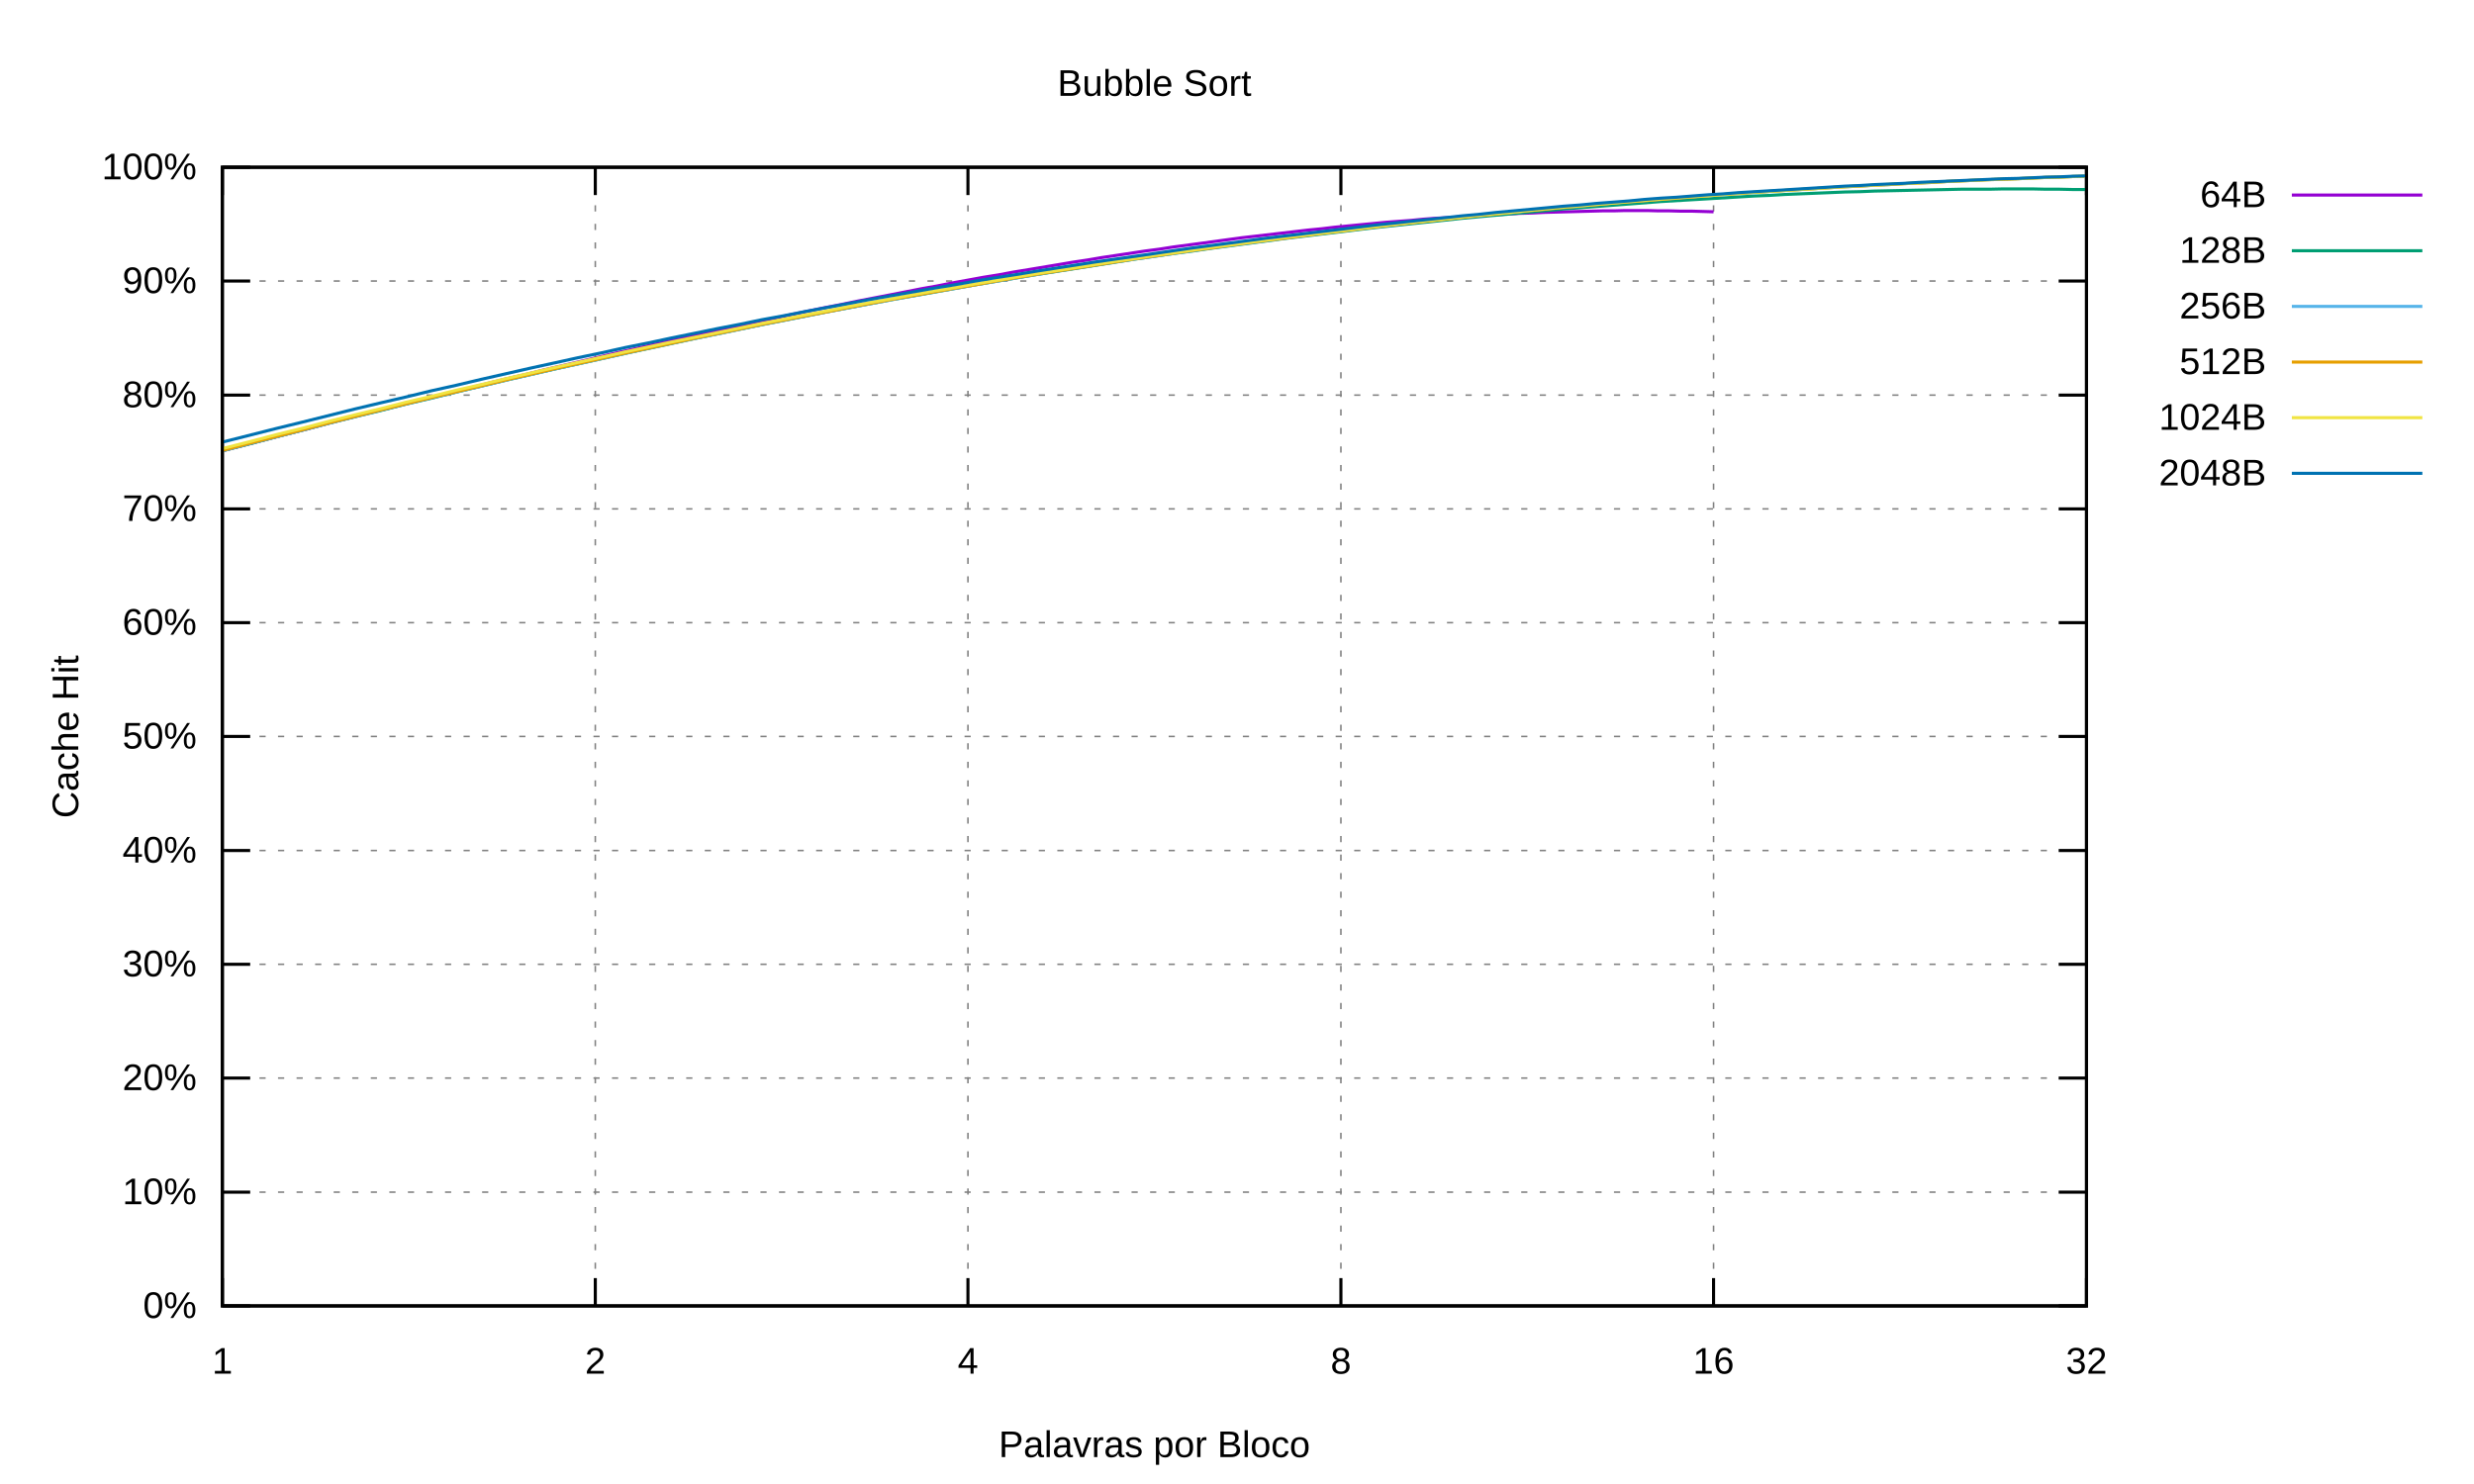
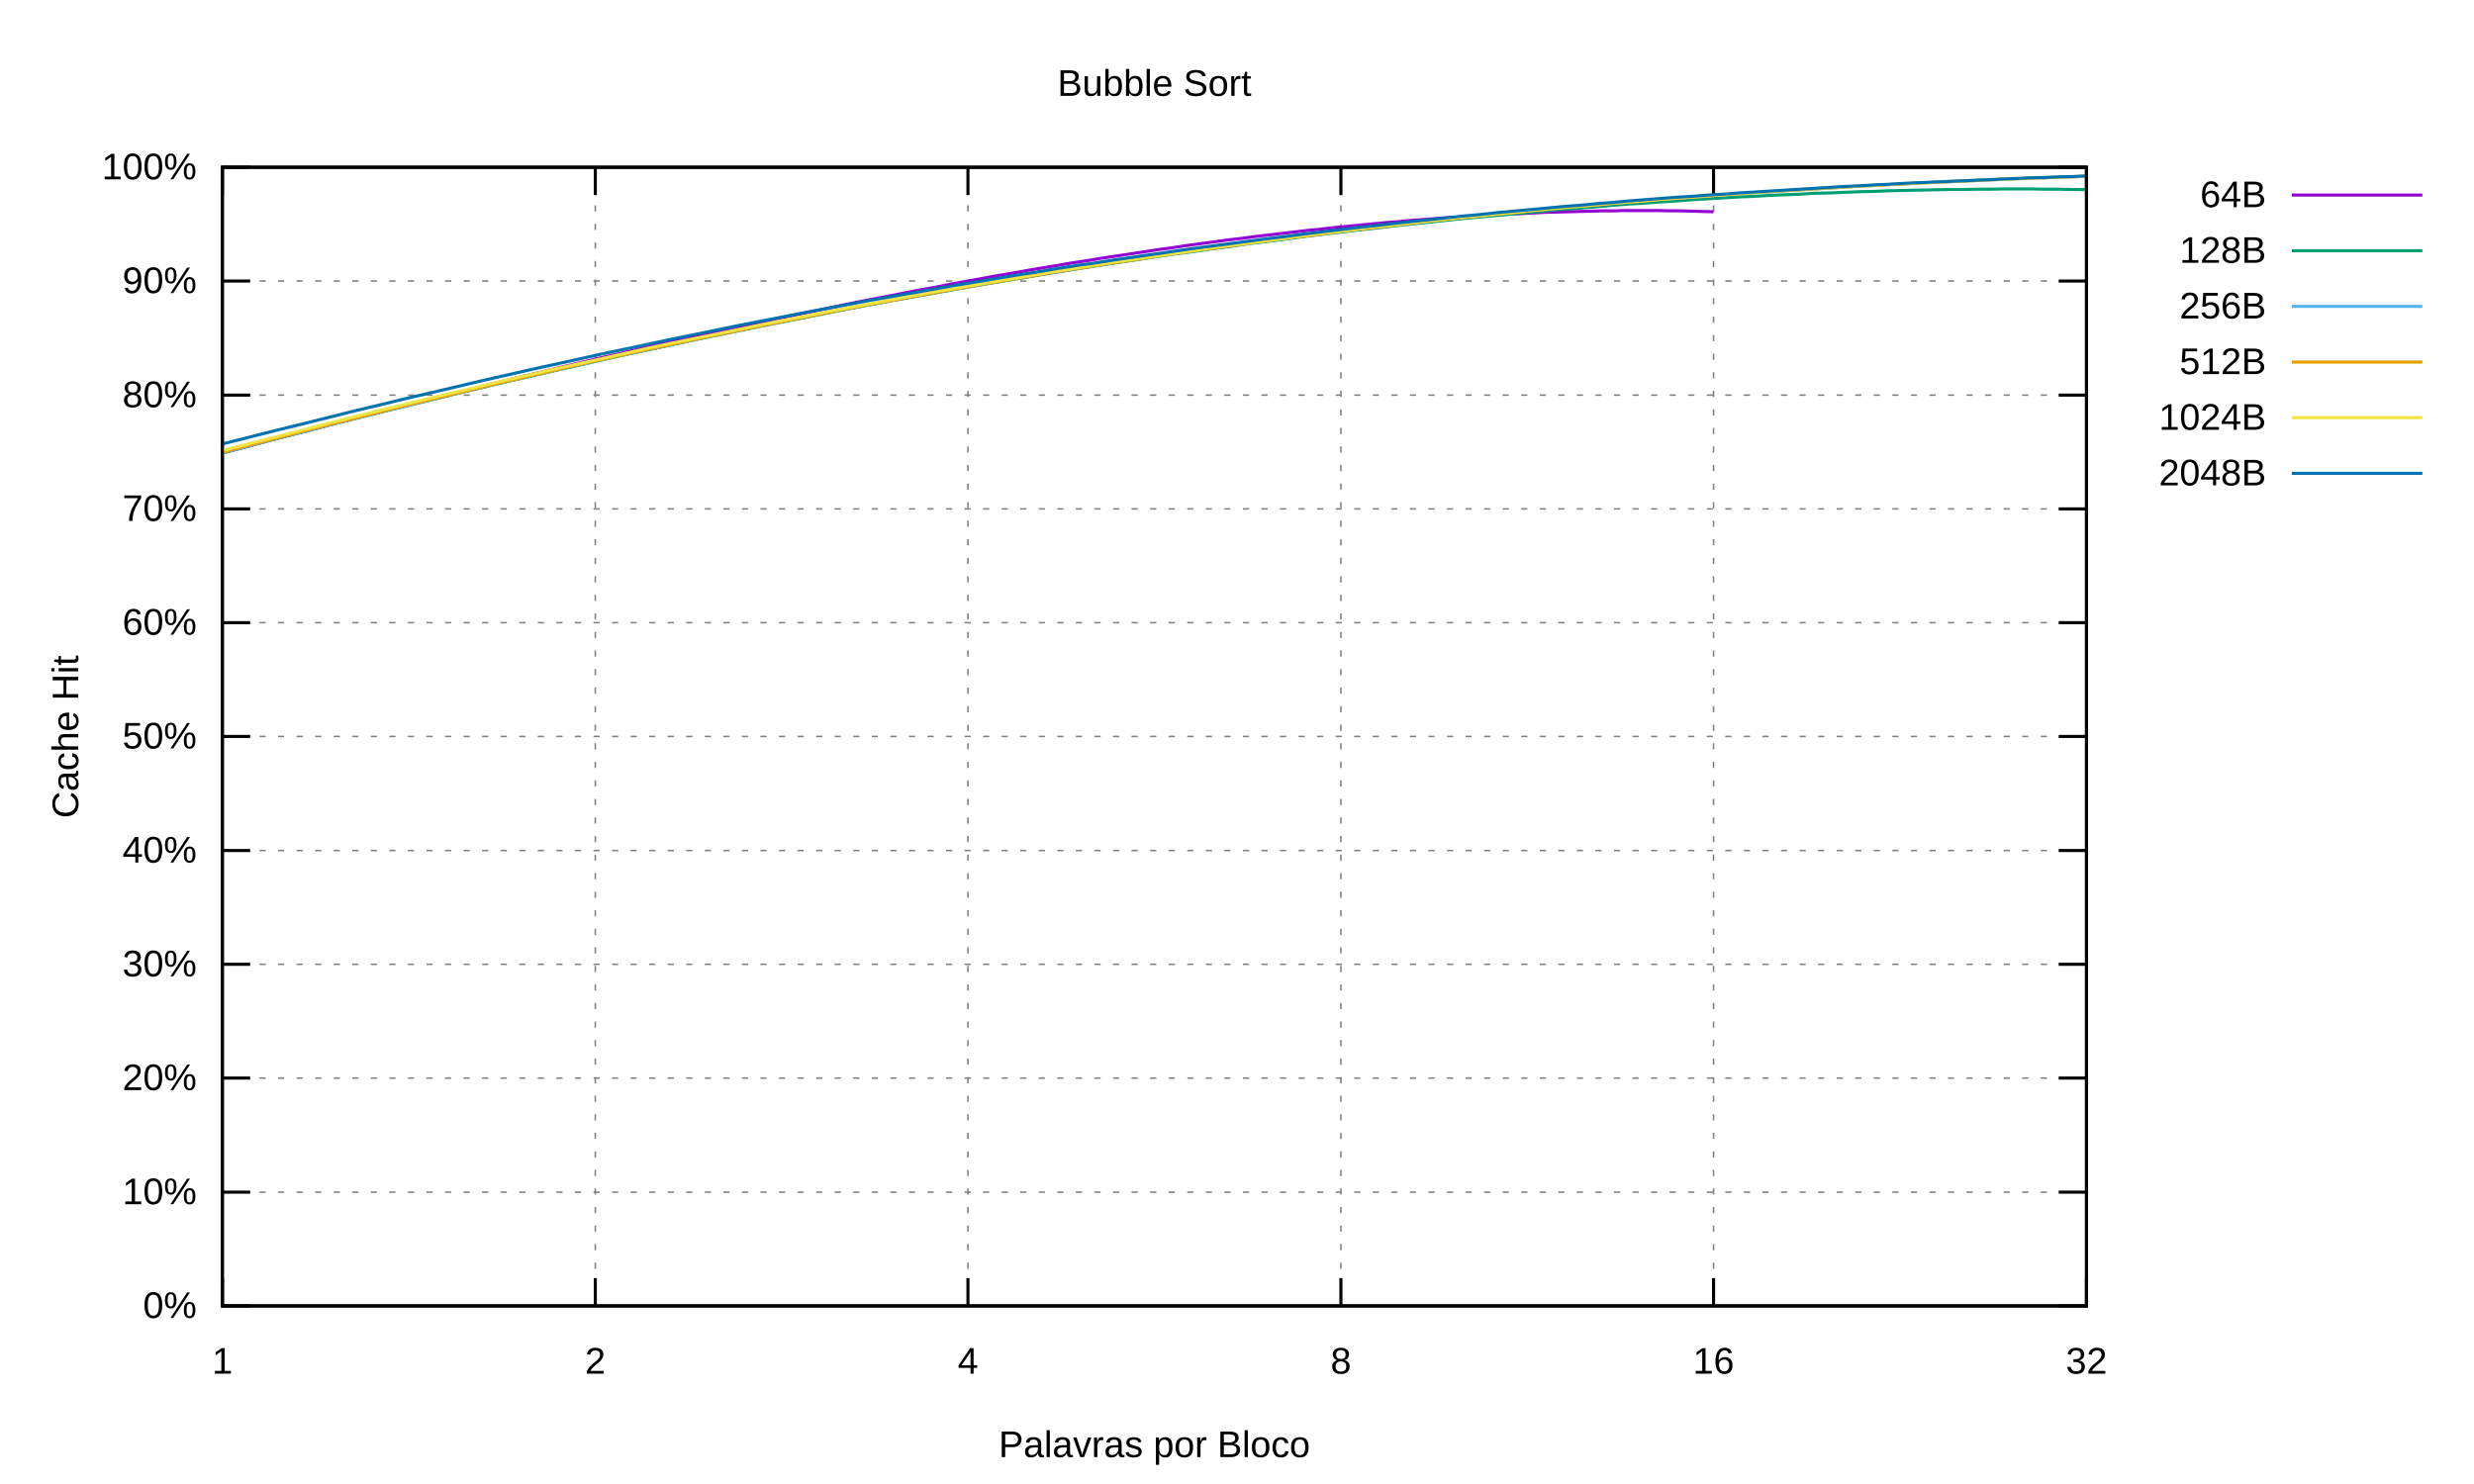
<svg xmlns="http://www.w3.org/2000/svg" xmlns:xlink="http://www.w3.org/1999/xlink" width="800" height="480" viewBox="0 0 800 480">
  <g id="gnuplot_canvas">
    <rect x="0" y="0" width="800" height="480" fill="none" />
    <defs>
      <circle id="gpDot" r="0.5" stroke-width="0.5" stroke="currentColor" />
      <path id="gpPt0" stroke-width="0.222" stroke="currentColor" d="M-1,0 h2 M0,-1 v2" />
      <path id="gpPt1" stroke-width="0.222" stroke="currentColor" d="M-1,-1 L1,1 M1,-1 L-1,1" />
      <path id="gpPt2" stroke-width="0.222" stroke="currentColor" d="M-1,0 L1,0 M0,-1 L0,1 M-1,-1 L1,1 M-1,1 L1,-1" />
      <rect id="gpPt3" stroke-width="0.222" stroke="currentColor" x="-1" y="-1" width="2" height="2" />
      <rect id="gpPt4" stroke-width="0.222" stroke="currentColor" fill="currentColor" x="-1" y="-1" width="2" height="2" />
      <circle id="gpPt5" stroke-width="0.222" stroke="currentColor" cx="0" cy="0" r="1" />
      <use xlink:href="#gpPt5" id="gpPt6" fill="currentColor" stroke="none" />
      <path id="gpPt7" stroke-width="0.222" stroke="currentColor" d="M0,-1.33 L-1.33,0.67 L1.33,0.67 z" />
      <use xlink:href="#gpPt7" id="gpPt8" fill="currentColor" stroke="none" />
      <use xlink:href="#gpPt7" id="gpPt9" stroke="currentColor" transform="rotate(180)" />
      <use xlink:href="#gpPt9" id="gpPt10" fill="currentColor" stroke="none" />
      <use xlink:href="#gpPt3" id="gpPt11" stroke="currentColor" transform="rotate(45)" />
      <use xlink:href="#gpPt11" id="gpPt12" fill="currentColor" stroke="none" />
      <path id="gpPt13" stroke-width="0.222" stroke="currentColor" d="M0,1.330 L1.265,0.411 L0.782,-1.067 L-0.782,-1.076 L-1.265,0.411 z" />
      <use xlink:href="#gpPt13" id="gpPt14" fill="currentColor" stroke="none" />
      <filter id="textbox" filterUnits="objectBoundingBox" x="0" y="0" height="1" width="1">
        <feFlood flood-color="white" flood-opacity="1" result="bgnd" />
        <feComposite in="SourceGraphic" in2="bgnd" operator="atop" />
      </filter>
      <filter id="greybox" filterUnits="objectBoundingBox" x="0" y="0" height="1" width="1">
        <feFlood flood-color="lightgrey" flood-opacity="1" result="grey" />
        <feComposite in="SourceGraphic" in2="grey" operator="atop" />
      </filter>
    </defs>
    <g fill="none" color="white" stroke="black" stroke-width="1.00" stroke-linecap="butt" stroke-linejoin="miter">
</g>
    <g fill="none" color="black" stroke="currentColor" stroke-width="1.00" stroke-linecap="butt" stroke-linejoin="miter">
</g>
    <g fill="none" color="black" stroke="black" stroke-width="0.50" stroke-linecap="butt" stroke-linejoin="miter">
</g>
    <g fill="none" color="gray" stroke="currentColor" stroke-width="0.50" stroke-linecap="butt" stroke-linejoin="miter">
      <path stroke="gray" stroke-dasharray="2,4" class="gridline" d="M71.9,422.4 L674.7,422.4  " />
    </g>
    <g fill="none" color="gray" stroke="gray" stroke-width="1.00" stroke-linecap="butt" stroke-linejoin="miter">
</g>
    <g fill="none" color="black" stroke="currentColor" stroke-width="1.00" stroke-linecap="butt" stroke-linejoin="miter">
      <path stroke="black" d="M71.9,422.4 L80.9,422.4 M674.7,422.4 L665.7,422.4  " />
      <g transform="translate(63.6,426.3)" stroke="none" fill="black" font-family="Arial" font-size="12.00" text-anchor="end">
        <text>
          <tspan font-family="Arial">0%</tspan>
        </text>
      </g>
    </g>
    <g fill="none" color="black" stroke="currentColor" stroke-width="1.00" stroke-linecap="butt" stroke-linejoin="miter">
</g>
    <g fill="none" color="black" stroke="black" stroke-width="0.50" stroke-linecap="butt" stroke-linejoin="miter">
</g>
    <g fill="none" color="gray" stroke="currentColor" stroke-width="0.50" stroke-linecap="butt" stroke-linejoin="miter">
      <path stroke="gray" stroke-dasharray="2,4" class="gridline" d="M71.9,385.6 L674.7,385.6  " />
    </g>
    <g fill="none" color="gray" stroke="gray" stroke-width="1.00" stroke-linecap="butt" stroke-linejoin="miter">
</g>
    <g fill="none" color="black" stroke="currentColor" stroke-width="1.00" stroke-linecap="butt" stroke-linejoin="miter">
      <path stroke="black" d="M71.9,385.6 L80.9,385.6 M674.7,385.6 L665.7,385.6  " />
      <g transform="translate(63.6,389.5)" stroke="none" fill="black" font-family="Arial" font-size="12.00" text-anchor="end">
        <text>
          <tspan font-family="Arial">10%</tspan>
        </text>
      </g>
    </g>
    <g fill="none" color="black" stroke="currentColor" stroke-width="1.00" stroke-linecap="butt" stroke-linejoin="miter">
</g>
    <g fill="none" color="black" stroke="black" stroke-width="0.50" stroke-linecap="butt" stroke-linejoin="miter">
</g>
    <g fill="none" color="gray" stroke="currentColor" stroke-width="0.50" stroke-linecap="butt" stroke-linejoin="miter">
      <path stroke="gray" stroke-dasharray="2,4" class="gridline" d="M71.9,348.7 L674.7,348.7  " />
    </g>
    <g fill="none" color="gray" stroke="gray" stroke-width="1.00" stroke-linecap="butt" stroke-linejoin="miter">
</g>
    <g fill="none" color="black" stroke="currentColor" stroke-width="1.00" stroke-linecap="butt" stroke-linejoin="miter">
      <path stroke="black" d="M71.9,348.7 L80.9,348.7 M674.7,348.7 L665.7,348.7  " />
      <g transform="translate(63.6,352.6)" stroke="none" fill="black" font-family="Arial" font-size="12.00" text-anchor="end">
        <text>
          <tspan font-family="Arial">20%</tspan>
        </text>
      </g>
    </g>
    <g fill="none" color="black" stroke="currentColor" stroke-width="1.00" stroke-linecap="butt" stroke-linejoin="miter">
</g>
    <g fill="none" color="black" stroke="black" stroke-width="0.50" stroke-linecap="butt" stroke-linejoin="miter">
</g>
    <g fill="none" color="gray" stroke="currentColor" stroke-width="0.50" stroke-linecap="butt" stroke-linejoin="miter">
      <path stroke="gray" stroke-dasharray="2,4" class="gridline" d="M71.9,311.9 L674.7,311.9  " />
    </g>
    <g fill="none" color="gray" stroke="gray" stroke-width="1.00" stroke-linecap="butt" stroke-linejoin="miter">
</g>
    <g fill="none" color="black" stroke="currentColor" stroke-width="1.00" stroke-linecap="butt" stroke-linejoin="miter">
      <path stroke="black" d="M71.9,311.9 L80.9,311.9 M674.7,311.9 L665.7,311.9  " />
      <g transform="translate(63.6,315.8)" stroke="none" fill="black" font-family="Arial" font-size="12.00" text-anchor="end">
        <text>
          <tspan font-family="Arial">30%</tspan>
        </text>
      </g>
    </g>
    <g fill="none" color="black" stroke="currentColor" stroke-width="1.00" stroke-linecap="butt" stroke-linejoin="miter">
</g>
    <g fill="none" color="black" stroke="black" stroke-width="0.50" stroke-linecap="butt" stroke-linejoin="miter">
</g>
    <g fill="none" color="gray" stroke="currentColor" stroke-width="0.50" stroke-linecap="butt" stroke-linejoin="miter">
      <path stroke="gray" stroke-dasharray="2,4" class="gridline" d="M71.9,275.1 L674.7,275.1  " />
    </g>
    <g fill="none" color="gray" stroke="gray" stroke-width="1.00" stroke-linecap="butt" stroke-linejoin="miter">
</g>
    <g fill="none" color="black" stroke="currentColor" stroke-width="1.00" stroke-linecap="butt" stroke-linejoin="miter">
      <path stroke="black" d="M71.9,275.1 L80.9,275.1 M674.7,275.1 L665.7,275.1  " />
      <g transform="translate(63.6,279.0)" stroke="none" fill="black" font-family="Arial" font-size="12.00" text-anchor="end">
        <text>
          <tspan font-family="Arial">40%</tspan>
        </text>
      </g>
    </g>
    <g fill="none" color="black" stroke="currentColor" stroke-width="1.00" stroke-linecap="butt" stroke-linejoin="miter">
</g>
    <g fill="none" color="black" stroke="black" stroke-width="0.50" stroke-linecap="butt" stroke-linejoin="miter">
</g>
    <g fill="none" color="gray" stroke="currentColor" stroke-width="0.50" stroke-linecap="butt" stroke-linejoin="miter">
      <path stroke="gray" stroke-dasharray="2,4" class="gridline" d="M71.9,238.2 L674.7,238.2  " />
    </g>
    <g fill="none" color="gray" stroke="gray" stroke-width="1.00" stroke-linecap="butt" stroke-linejoin="miter">
</g>
    <g fill="none" color="black" stroke="currentColor" stroke-width="1.00" stroke-linecap="butt" stroke-linejoin="miter">
      <path stroke="black" d="M71.9,238.2 L80.9,238.2 M674.7,238.2 L665.7,238.2  " />
      <g transform="translate(63.6,242.1)" stroke="none" fill="black" font-family="Arial" font-size="12.00" text-anchor="end">
        <text>
          <tspan font-family="Arial">50%</tspan>
        </text>
      </g>
    </g>
    <g fill="none" color="black" stroke="currentColor" stroke-width="1.00" stroke-linecap="butt" stroke-linejoin="miter">
</g>
    <g fill="none" color="black" stroke="black" stroke-width="0.50" stroke-linecap="butt" stroke-linejoin="miter">
</g>
    <g fill="none" color="gray" stroke="currentColor" stroke-width="0.50" stroke-linecap="butt" stroke-linejoin="miter">
      <path stroke="gray" stroke-dasharray="2,4" class="gridline" d="M71.9,201.4 L674.7,201.4  " />
    </g>
    <g fill="none" color="gray" stroke="gray" stroke-width="1.00" stroke-linecap="butt" stroke-linejoin="miter">
</g>
    <g fill="none" color="black" stroke="currentColor" stroke-width="1.00" stroke-linecap="butt" stroke-linejoin="miter">
      <path stroke="black" d="M71.9,201.4 L80.9,201.4 M674.7,201.4 L665.7,201.4  " />
      <g transform="translate(63.6,205.3)" stroke="none" fill="black" font-family="Arial" font-size="12.00" text-anchor="end">
        <text>
          <tspan font-family="Arial">60%</tspan>
        </text>
      </g>
    </g>
    <g fill="none" color="black" stroke="currentColor" stroke-width="1.00" stroke-linecap="butt" stroke-linejoin="miter">
</g>
    <g fill="none" color="black" stroke="black" stroke-width="0.50" stroke-linecap="butt" stroke-linejoin="miter">
</g>
    <g fill="none" color="gray" stroke="currentColor" stroke-width="0.50" stroke-linecap="butt" stroke-linejoin="miter">
      <path stroke="gray" stroke-dasharray="2,4" class="gridline" d="M71.9,164.6 L674.7,164.6  " />
    </g>
    <g fill="none" color="gray" stroke="gray" stroke-width="1.00" stroke-linecap="butt" stroke-linejoin="miter">
</g>
    <g fill="none" color="black" stroke="currentColor" stroke-width="1.00" stroke-linecap="butt" stroke-linejoin="miter">
      <path stroke="black" d="M71.9,164.6 L80.9,164.6 M674.7,164.6 L665.7,164.6  " />
      <g transform="translate(63.6,168.5)" stroke="none" fill="black" font-family="Arial" font-size="12.00" text-anchor="end">
        <text>
          <tspan font-family="Arial">70%</tspan>
        </text>
      </g>
    </g>
    <g fill="none" color="black" stroke="currentColor" stroke-width="1.00" stroke-linecap="butt" stroke-linejoin="miter">
</g>
    <g fill="none" color="black" stroke="black" stroke-width="0.50" stroke-linecap="butt" stroke-linejoin="miter">
</g>
    <g fill="none" color="gray" stroke="currentColor" stroke-width="0.50" stroke-linecap="butt" stroke-linejoin="miter">
      <path stroke="gray" stroke-dasharray="2,4" class="gridline" d="M71.9,127.8 L674.7,127.8  " />
    </g>
    <g fill="none" color="gray" stroke="gray" stroke-width="1.00" stroke-linecap="butt" stroke-linejoin="miter">
</g>
    <g fill="none" color="black" stroke="currentColor" stroke-width="1.00" stroke-linecap="butt" stroke-linejoin="miter">
      <path stroke="black" d="M71.9,127.8 L80.9,127.8 M674.7,127.8 L665.7,127.8  " />
      <g transform="translate(63.6,131.7)" stroke="none" fill="black" font-family="Arial" font-size="12.00" text-anchor="end">
        <text>
          <tspan font-family="Arial">80%</tspan>
        </text>
      </g>
    </g>
    <g fill="none" color="black" stroke="currentColor" stroke-width="1.00" stroke-linecap="butt" stroke-linejoin="miter">
</g>
    <g fill="none" color="black" stroke="black" stroke-width="0.50" stroke-linecap="butt" stroke-linejoin="miter">
</g>
    <g fill="none" color="gray" stroke="currentColor" stroke-width="0.50" stroke-linecap="butt" stroke-linejoin="miter">
      <path stroke="gray" stroke-dasharray="2,4" class="gridline" d="M71.9,90.9 L674.7,90.9  " />
    </g>
    <g fill="none" color="gray" stroke="gray" stroke-width="1.00" stroke-linecap="butt" stroke-linejoin="miter">
</g>
    <g fill="none" color="black" stroke="currentColor" stroke-width="1.00" stroke-linecap="butt" stroke-linejoin="miter">
      <path stroke="black" d="M71.9,90.9 L80.9,90.9 M674.7,90.9 L665.7,90.9  " />
      <g transform="translate(63.6,94.8)" stroke="none" fill="black" font-family="Arial" font-size="12.00" text-anchor="end">
        <text>
          <tspan font-family="Arial">90%</tspan>
        </text>
      </g>
    </g>
    <g fill="none" color="black" stroke="currentColor" stroke-width="1.00" stroke-linecap="butt" stroke-linejoin="miter">
</g>
    <g fill="none" color="black" stroke="black" stroke-width="0.50" stroke-linecap="butt" stroke-linejoin="miter">
</g>
    <g fill="none" color="gray" stroke="currentColor" stroke-width="0.50" stroke-linecap="butt" stroke-linejoin="miter">
      <path stroke="gray" stroke-dasharray="2,4" class="gridline" d="M71.9,54.1 L674.7,54.1  " />
    </g>
    <g fill="none" color="gray" stroke="gray" stroke-width="1.00" stroke-linecap="butt" stroke-linejoin="miter">
</g>
    <g fill="none" color="black" stroke="currentColor" stroke-width="1.00" stroke-linecap="butt" stroke-linejoin="miter">
      <path stroke="black" d="M71.9,54.1 L80.9,54.1 M674.7,54.1 L665.7,54.1  " />
      <g transform="translate(63.6,58.0)" stroke="none" fill="black" font-family="Arial" font-size="12.00" text-anchor="end">
        <text>
          <tspan font-family="Arial">100%</tspan>
        </text>
      </g>
    </g>
    <g fill="none" color="black" stroke="currentColor" stroke-width="1.00" stroke-linecap="butt" stroke-linejoin="miter">
</g>
    <g fill="none" color="black" stroke="black" stroke-width="0.50" stroke-linecap="butt" stroke-linejoin="miter">
</g>
    <g fill="none" color="gray" stroke="currentColor" stroke-width="0.50" stroke-linecap="butt" stroke-linejoin="miter">
      <path stroke="gray" stroke-dasharray="2,4" class="gridline" d="M71.9,422.4 L71.9,54.1  " />
    </g>
    <g fill="none" color="gray" stroke="gray" stroke-width="1.00" stroke-linecap="butt" stroke-linejoin="miter">
</g>
    <g fill="none" color="black" stroke="currentColor" stroke-width="1.00" stroke-linecap="butt" stroke-linejoin="miter">
      <path stroke="black" d="M71.9,422.4 L71.9,413.4 M71.9,54.1 L71.9,63.1  " />
      <g transform="translate(71.9,444.3)" stroke="none" fill="black" font-family="Arial" font-size="12.00" text-anchor="middle">
        <text>
          <tspan font-family="Arial"> 1</tspan>
        </text>
      </g>
    </g>
    <g fill="none" color="black" stroke="currentColor" stroke-width="1.00" stroke-linecap="butt" stroke-linejoin="miter">
</g>
    <g fill="none" color="black" stroke="black" stroke-width="0.50" stroke-linecap="butt" stroke-linejoin="miter">
</g>
    <g fill="none" color="gray" stroke="currentColor" stroke-width="0.50" stroke-linecap="butt" stroke-linejoin="miter">
      <path stroke="gray" stroke-dasharray="2,4" class="gridline" d="M192.5,422.4 L192.5,54.1  " />
    </g>
    <g fill="none" color="gray" stroke="gray" stroke-width="1.00" stroke-linecap="butt" stroke-linejoin="miter">
</g>
    <g fill="none" color="black" stroke="currentColor" stroke-width="1.00" stroke-linecap="butt" stroke-linejoin="miter">
      <path stroke="black" d="M192.5,422.4 L192.5,413.4 M192.5,54.1 L192.5,63.1  " />
      <g transform="translate(192.5,444.3)" stroke="none" fill="black" font-family="Arial" font-size="12.00" text-anchor="middle">
        <text>
          <tspan font-family="Arial"> 2</tspan>
        </text>
      </g>
    </g>
    <g fill="none" color="black" stroke="currentColor" stroke-width="1.00" stroke-linecap="butt" stroke-linejoin="miter">
</g>
    <g fill="none" color="black" stroke="black" stroke-width="0.50" stroke-linecap="butt" stroke-linejoin="miter">
</g>
    <g fill="none" color="gray" stroke="currentColor" stroke-width="0.50" stroke-linecap="butt" stroke-linejoin="miter">
      <path stroke="gray" stroke-dasharray="2,4" class="gridline" d="M313.0,422.4 L313.0,54.1  " />
    </g>
    <g fill="none" color="gray" stroke="gray" stroke-width="1.00" stroke-linecap="butt" stroke-linejoin="miter">
</g>
    <g fill="none" color="black" stroke="currentColor" stroke-width="1.00" stroke-linecap="butt" stroke-linejoin="miter">
      <path stroke="black" d="M313.0,422.4 L313.0,413.4 M313.0,54.1 L313.0,63.1  " />
      <g transform="translate(313.0,444.3)" stroke="none" fill="black" font-family="Arial" font-size="12.00" text-anchor="middle">
        <text>
          <tspan font-family="Arial"> 4</tspan>
        </text>
      </g>
    </g>
    <g fill="none" color="black" stroke="currentColor" stroke-width="1.00" stroke-linecap="butt" stroke-linejoin="miter">
</g>
    <g fill="none" color="black" stroke="black" stroke-width="0.50" stroke-linecap="butt" stroke-linejoin="miter">
</g>
    <g fill="none" color="gray" stroke="currentColor" stroke-width="0.50" stroke-linecap="butt" stroke-linejoin="miter">
      <path stroke="gray" stroke-dasharray="2,4" class="gridline" d="M433.6,422.4 L433.6,54.1  " />
    </g>
    <g fill="none" color="gray" stroke="gray" stroke-width="1.00" stroke-linecap="butt" stroke-linejoin="miter">
</g>
    <g fill="none" color="black" stroke="currentColor" stroke-width="1.00" stroke-linecap="butt" stroke-linejoin="miter">
      <path stroke="black" d="M433.6,422.4 L433.6,413.4 M433.6,54.1 L433.6,63.1  " />
      <g transform="translate(433.6,444.3)" stroke="none" fill="black" font-family="Arial" font-size="12.00" text-anchor="middle">
        <text>
          <tspan font-family="Arial"> 8</tspan>
        </text>
      </g>
    </g>
    <g fill="none" color="black" stroke="currentColor" stroke-width="1.00" stroke-linecap="butt" stroke-linejoin="miter">
</g>
    <g fill="none" color="black" stroke="black" stroke-width="0.50" stroke-linecap="butt" stroke-linejoin="miter">
</g>
    <g fill="none" color="gray" stroke="currentColor" stroke-width="0.50" stroke-linecap="butt" stroke-linejoin="miter">
      <path stroke="gray" stroke-dasharray="2,4" class="gridline" d="M554.1,422.4 L554.1,54.1  " />
    </g>
    <g fill="none" color="gray" stroke="gray" stroke-width="1.00" stroke-linecap="butt" stroke-linejoin="miter">
</g>
    <g fill="none" color="black" stroke="currentColor" stroke-width="1.00" stroke-linecap="butt" stroke-linejoin="miter">
      <path stroke="black" d="M554.1,422.4 L554.1,413.4 M554.1,54.1 L554.1,63.1  " />
      <g transform="translate(554.1,444.3)" stroke="none" fill="black" font-family="Arial" font-size="12.00" text-anchor="middle">
        <text>
          <tspan font-family="Arial"> 16</tspan>
        </text>
      </g>
    </g>
    <g fill="none" color="black" stroke="currentColor" stroke-width="1.00" stroke-linecap="butt" stroke-linejoin="miter">
</g>
    <g fill="none" color="black" stroke="black" stroke-width="0.50" stroke-linecap="butt" stroke-linejoin="miter">
</g>
    <g fill="none" color="gray" stroke="currentColor" stroke-width="0.50" stroke-linecap="butt" stroke-linejoin="miter">
      <path stroke="gray" stroke-dasharray="2,4" class="gridline" d="M674.7,422.4 L674.7,54.1  " />
    </g>
    <g fill="none" color="gray" stroke="gray" stroke-width="1.00" stroke-linecap="butt" stroke-linejoin="miter">
</g>
    <g fill="none" color="black" stroke="currentColor" stroke-width="1.00" stroke-linecap="butt" stroke-linejoin="miter">
      <path stroke="black" d="M674.7,422.4 L674.7,413.4 M674.7,54.1 L674.7,63.1  " />
      <g transform="translate(674.7,444.3)" stroke="none" fill="black" font-family="Arial" font-size="12.00" text-anchor="middle">
        <text>
          <tspan font-family="Arial"> 32</tspan>
        </text>
      </g>
    </g>
    <g fill="none" color="black" stroke="currentColor" stroke-width="1.00" stroke-linecap="butt" stroke-linejoin="miter">
</g>
    <g fill="none" color="black" stroke="currentColor" stroke-width="1.00" stroke-linecap="butt" stroke-linejoin="miter">
      <path stroke="black" d="M71.9,54.1 L71.9,422.4 L674.7,422.4 L674.7,54.1 L71.9,54.1 Z  " />
    </g>
    <g fill="none" color="black" stroke="currentColor" stroke-width="1.00" stroke-linecap="butt" stroke-linejoin="miter">
      <g transform="translate(25.3,238.3) rotate(270)" stroke="none" fill="black" font-family="Arial" font-size="12.00" text-anchor="middle">
        <text>
          <tspan font-family="Arial">Cache Hit</tspan>
        </text>
      </g>
    </g>
    <g fill="none" color="black" stroke="currentColor" stroke-width="1.00" stroke-linecap="butt" stroke-linejoin="miter">
      <g transform="translate(373.3,471.3)" stroke="none" fill="black" font-family="Arial" font-size="12.00" text-anchor="middle">
        <text>
          <tspan font-family="Arial">Palavras por Bloco</tspan>
        </text>
      </g>
    </g>
    <g fill="none" color="black" stroke="currentColor" stroke-width="1.00" stroke-linecap="butt" stroke-linejoin="miter">
      <g transform="translate(373.3,31.0)" stroke="none" fill="black" font-family="Arial" font-size="12.00" text-anchor="middle">
        <text>
          <tspan font-family="Arial">Bubble Sort</tspan>
        </text>
      </g>
    </g>
    <g fill="none" color="black" stroke="currentColor" stroke-width="1.00" stroke-linecap="butt" stroke-linejoin="miter">
</g>
    <g id="gnuplot_plot_1">
      <g fill="none" color="black" stroke="currentColor" stroke-width="1.00" stroke-linecap="butt" stroke-linejoin="miter">
        <g transform="translate(732.8,67.0)" stroke="none" fill="black" font-family="Arial" font-size="12.00" text-anchor="end">
          <text>
            <tspan font-family="Arial">64B</tspan>
          </text>
        </g>
      </g>
      <g fill="none" color="black" stroke="currentColor" stroke-width="1.00" stroke-linecap="butt" stroke-linejoin="miter">
-         <path stroke="rgb(148,   0, 211)" d="M741.1,63.1 L783.3,63.1 M71.9,145.8 L78.9,144.0 L85.8,142.2 L92.7,140.4 L99.5,138.7 L106.2,136.9   L112.8,135.2 L119.4,133.5 L126.0,131.9 L132.4,130.3 L138.8,128.7 L145.2,127.1 L151.5,125.6 L157.7,124.0   L163.9,122.5 L170.1,121.1 L176.1,119.6 L182.2,118.2 L188.1,116.8 L194.0,115.4 L199.9,114.0 L205.7,112.7   L211.5,111.4 L217.2,110.1 L222.9,108.9 L228.6,107.6 L234.1,106.4 L239.7,105.2 L245.2,104.0 L250.6,102.9   L256.1,101.7 L261.4,100.6 L266.8,99.5 L272.0,98.5 L277.3,97.4 L282.5,96.4 L287.7,95.4 L292.8,94.4   L297.9,93.4 L303.0,92.5 L308.0,91.5 L313.0,90.6 L317.9,89.7 L322.9,88.9 L327.7,88.0 L332.6,87.2   L337.4,86.4 L342.2,85.6 L346.9,84.8 L351.6,84.1 L356.3,83.3 L361.0,82.6 L365.6,81.9 L370.2,81.2   L374.8,80.6 L379.3,79.9 L383.8,79.3 L388.3,78.7 L392.7,78.1 L397.1,77.5 L401.5,76.9 L405.9,76.4   L410.2,75.9 L414.5,75.4 L418.8,74.9 L423.1,74.4 L427.3,74.0 L431.5,73.5 L435.7,73.1 L439.8,72.7   L444.0,72.3 L448.1,71.9 L452.1,71.6 L456.2,71.3 L460.2,70.9 L464.2,70.6 L468.2,70.4 L472.2,70.1   L476.1,69.8 L480.1,69.6 L484.0,69.4 L487.8,69.2 L491.7,69.0 L495.5,68.9 L499.3,68.7 L503.1,68.6   L506.9,68.5 L510.6,68.4 L514.4,68.3 L518.1,68.2 L521.8,68.2 L525.4,68.1 L529.1,68.1 L532.7,68.1   L536.3,68.2 L539.9,68.2 L543.5,68.3 L547.1,68.3 L550.6,68.4 L554.1,68.5  " />
+         <path stroke="rgb(148,   0, 211)" d="M741.1,63.1 L783.3,63.1 M71.9,146.5 L78.9,144.7 L85.8,142.8 L92.7,141.0 L99.5,139.3 L106.2,137.5   L112.8,135.8 L119.4,134.1 L126.0,132.5 L132.4,130.8 L138.8,129.2 L145.2,127.6 L151.5,126.1 L157.7,124.5   L163.9,123.0 L170.1,121.5 L176.1,120.1 L182.2,118.6 L188.1,117.2 L194.0,115.8 L199.9,114.5 L205.7,113.1   L211.5,111.8 L217.2,110.5 L222.9,109.3 L228.6,108.0 L234.1,106.8 L239.7,105.6 L245.2,104.4 L250.6,103.2   L256.1,102.1 L261.4,101.0 L266.8,99.9 L272.0,98.8 L277.3,97.7 L282.5,96.7 L287.7,95.7 L292.8,94.7   L297.9,93.7 L303.0,92.8 L308.0,91.8 L313.0,90.9 L317.9,90.0 L322.9,89.1 L327.7,88.3 L332.6,87.4   L337.4,86.6 L342.2,85.8 L346.9,85.0 L351.6,84.3 L356.3,83.5 L361.0,82.8 L365.6,82.1 L370.2,81.4   L374.8,80.7 L379.3,80.1 L383.8,79.4 L388.3,78.8 L392.7,78.2 L397.1,77.6 L401.5,77.1 L405.9,76.5   L410.2,76.0 L414.5,75.5 L418.8,75.0 L423.1,74.5 L427.3,74.1 L431.5,73.6 L435.7,73.2 L439.8,72.8   L444.0,72.4 L448.1,72.0 L452.1,71.7 L456.2,71.3 L460.2,71.0 L464.2,70.7 L468.2,70.4 L472.2,70.2   L476.1,69.9 L480.1,69.7 L484.0,69.4 L487.8,69.2 L491.7,69.1 L495.5,68.9 L499.3,68.7 L503.1,68.6   L506.9,68.5 L510.6,68.4 L514.4,68.3 L518.1,68.2 L521.8,68.2 L525.4,68.1 L529.1,68.1 L532.7,68.1   L536.3,68.1 L539.9,68.2 L543.5,68.2 L547.1,68.3 L550.6,68.4 L554.1,68.5  " />
      </g>
    </g>
    <g id="gnuplot_plot_2">
      <g fill="none" color="black" stroke="currentColor" stroke-width="1.00" stroke-linecap="butt" stroke-linejoin="miter">
        <g transform="translate(732.8,85.0)" stroke="none" fill="black" font-family="Arial" font-size="12.00" text-anchor="end">
          <text>
            <tspan font-family="Arial">128B</tspan>
          </text>
        </g>
      </g>
      <g fill="none" color="black" stroke="currentColor" stroke-width="1.00" stroke-linecap="butt" stroke-linejoin="miter">
-         <path stroke="rgb(  0, 158, 115)" d="M741.1,81.1 L783.3,81.1 M71.9,145.8 L80.6,143.6 L89.3,141.3 L97.9,139.1 L106.3,136.9 L114.7,134.8   L123.1,132.8 L131.3,130.7 L139.5,128.8 L147.6,126.8 L155.6,124.9 L163.5,123.0 L171.4,121.2 L179.2,119.4   L186.9,117.7 L194.6,116.0 L202.2,114.3 L209.7,112.7 L217.2,111.1 L224.6,109.5 L231.9,108.0 L239.2,106.5   L246.4,105.0 L253.6,103.6 L260.7,102.2 L267.7,100.8 L274.7,99.5 L281.6,98.2 L288.5,96.9 L295.3,95.7   L302.1,94.5 L308.8,93.3 L315.5,92.1 L322.1,91.0 L328.6,89.9 L335.2,88.8 L341.6,87.8 L348.0,86.8   L354.4,85.8 L360.7,84.8 L367.0,83.8 L373.3,82.9 L379.4,82.0 L385.6,81.2 L391.7,80.3 L397.8,79.5   L403.8,78.7 L409.8,77.9 L415.7,77.1 L421.6,76.4 L427.4,75.7 L433.3,75.0 L439.0,74.3 L444.8,73.6   L450.5,73.0 L456.1,72.4 L461.8,71.8 L467.4,71.2 L472.9,70.6 L478.4,70.1 L483.9,69.6 L489.4,69.1   L494.8,68.6 L500.2,68.1 L505.5,67.6 L510.9,67.2 L516.1,66.8 L521.4,66.4 L526.6,66.0 L531.8,65.6   L537.0,65.2 L542.1,64.9 L547.2,64.6 L552.3,64.3 L557.3,64.0 L562.3,63.7 L567.3,63.4 L572.3,63.2   L577.2,62.9 L582.1,62.7 L587.0,62.5 L591.8,62.3 L596.6,62.1 L601.4,62.0 L606.2,61.8 L610.9,61.7   L615.6,61.6 L620.3,61.5 L625.0,61.4 L629.6,61.3 L634.2,61.2 L638.8,61.2 L643.4,61.2 L647.9,61.1   L652.5,61.1 L657.0,61.1 L661.4,61.2 L665.9,61.2 L670.3,61.3 L674.7,61.3  " />
+         <path stroke="rgb(  0, 158, 115)" d="M741.1,81.1 L783.3,81.1 M71.9,146.5 L80.6,144.2 L89.3,141.9 L97.9,139.7 L106.3,137.5 L114.7,135.4   L123.1,133.3 L131.3,131.3 L139.5,129.3 L147.6,127.3 L155.6,125.4 L163.5,123.5 L171.4,121.7 L179.2,119.9   L186.9,118.2 L194.6,116.4 L202.2,114.7 L209.7,113.1 L217.2,111.5 L224.6,109.9 L231.9,108.4 L239.2,106.9   L246.4,105.4 L253.6,104.0 L260.7,102.6 L267.7,101.2 L274.7,99.8 L281.6,98.5 L288.5,97.2 L295.3,96.0   L302.1,94.8 L308.8,93.6 L315.5,92.4 L322.1,91.3 L328.6,90.2 L335.2,89.1 L341.6,88.0 L348.0,87.0   L354.4,86.0 L360.7,85.0 L367.0,84.1 L373.3,83.1 L379.4,82.2 L385.6,81.4 L391.7,80.5 L397.8,79.7   L403.8,78.8 L409.8,78.1 L415.7,77.3 L421.6,76.5 L427.4,75.8 L433.3,75.1 L439.0,74.4 L444.8,73.8   L450.5,73.1 L456.1,72.5 L461.8,71.9 L467.4,71.3 L472.9,70.7 L478.4,70.2 L483.9,69.7 L489.4,69.2   L494.8,68.7 L500.2,68.2 L505.5,67.7 L510.9,67.3 L516.1,66.9 L521.4,66.4 L526.6,66.0 L531.8,65.7   L537.0,65.3 L542.1,65.0 L547.2,64.6 L552.3,64.3 L557.3,64.0 L562.3,63.7 L567.3,63.5 L572.3,63.2   L577.2,63.0 L582.1,62.8 L587.0,62.5 L591.8,62.4 L596.6,62.2 L601.4,62.0 L606.2,61.9 L610.9,61.7   L615.6,61.6 L620.3,61.5 L625.0,61.4 L629.6,61.3 L634.2,61.3 L638.8,61.2 L643.4,61.2 L647.9,61.1   L652.5,61.1 L657.0,61.1 L661.4,61.2 L665.9,61.2 L670.3,61.3 L674.7,61.3  " />
      </g>
    </g>
    <g id="gnuplot_plot_3">
      <g fill="none" color="black" stroke="currentColor" stroke-width="1.00" stroke-linecap="butt" stroke-linejoin="miter">
        <g transform="translate(732.8,103.0)" stroke="none" fill="black" font-family="Arial" font-size="12.00" text-anchor="end">
          <text>
            <tspan font-family="Arial">256B</tspan>
          </text>
        </g>
      </g>
      <g fill="none" color="black" stroke="currentColor" stroke-width="1.00" stroke-linecap="butt" stroke-linejoin="miter">
-         <path stroke="rgb( 86, 180, 233)" d="M741.1,99.1 L783.3,99.1 M71.9,145.8 L80.6,143.5 L89.3,141.3 L97.9,139.1 L106.3,136.9 L114.7,134.8   L123.1,132.7 L131.3,130.7 L139.5,128.7 L147.6,126.8 L155.6,124.9 L163.5,123.0 L171.4,121.2 L179.2,119.4   L186.9,117.7 L194.6,116.0 L202.2,114.3 L209.7,112.6 L217.2,111.0 L224.6,109.5 L231.9,108.0 L239.2,106.5   L246.4,105.0 L253.6,103.6 L260.7,102.2 L267.7,100.8 L274.7,99.5 L281.6,98.2 L288.5,96.9 L295.3,95.7   L302.1,94.4 L308.8,93.3 L315.5,92.1 L322.1,91.0 L328.6,89.9 L335.2,88.8 L341.6,87.7 L348.0,86.7   L354.4,85.7 L360.7,84.7 L367.0,83.8 L373.3,82.9 L379.4,82.0 L385.6,81.1 L391.7,80.2 L397.8,79.4   L403.8,78.6 L409.8,77.8 L415.7,77.0 L421.6,76.2 L427.4,75.5 L433.3,74.8 L439.0,74.1 L444.8,73.4   L450.5,72.8 L456.1,72.1 L461.8,71.5 L467.4,70.9 L472.9,70.3 L478.4,69.8 L483.9,69.2 L489.4,68.7   L494.8,68.1 L500.2,67.6 L505.5,67.1 L510.9,66.7 L516.1,66.2 L521.4,65.7 L526.6,65.3 L531.8,64.9   L537.0,64.5 L542.1,64.1 L547.2,63.7 L552.3,63.3 L557.3,63.0 L562.3,62.6 L567.3,62.3 L572.3,61.9   L577.2,61.6 L582.1,61.3 L587.0,61.0 L591.8,60.7 L596.6,60.4 L601.4,60.2 L606.2,59.9 L610.9,59.7   L615.6,59.4 L620.3,59.2 L625.0,59.0 L629.6,58.7 L634.2,58.5 L638.8,58.3 L643.4,58.1 L647.9,58.0   L652.5,57.8 L657.0,57.6 L661.4,57.4 L665.9,57.3 L670.3,57.1 L674.7,57.0  " />
+         <path stroke="rgb( 86, 180, 233)" d="M741.1,99.1 L783.3,99.1 M71.9,146.5 L80.6,144.2 L89.3,141.9 L97.9,139.7 L106.3,137.5 L114.7,135.4   L123.1,133.3 L131.3,131.3 L139.5,129.3 L147.6,127.3 L155.6,125.4 L163.5,123.5 L171.4,121.7 L179.2,119.9   L186.9,118.1 L194.6,116.4 L202.2,114.7 L209.7,113.1 L217.2,111.5 L224.6,109.9 L231.9,108.3 L239.2,106.8   L246.4,105.4 L253.6,103.9 L260.7,102.5 L267.7,101.1 L274.7,99.8 L281.6,98.5 L288.5,97.2 L295.3,95.9   L302.1,94.7 L308.8,93.5 L315.5,92.4 L322.1,91.2 L328.6,90.1 L335.2,89.0 L341.6,88.0 L348.0,86.9   L354.4,85.9 L360.7,85.0 L367.0,84.0 L373.3,83.1 L379.4,82.1 L385.6,81.3 L391.7,80.4 L397.8,79.6   L403.8,78.7 L409.8,77.9 L415.7,77.2 L421.6,76.4 L427.4,75.7 L433.3,74.9 L439.0,74.2 L444.8,73.6   L450.5,72.9 L456.1,72.3 L461.8,71.6 L467.4,71.0 L472.9,70.4 L478.4,69.9 L483.9,69.3 L489.4,68.8   L494.8,68.2 L500.2,67.7 L505.5,67.2 L510.9,66.7 L516.1,66.3 L521.4,65.8 L526.6,65.4 L531.8,65.0   L537.0,64.5 L542.1,64.1 L547.2,63.8 L552.3,63.4 L557.3,63.0 L562.3,62.7 L567.3,62.3 L572.3,62.0   L577.2,61.7 L582.1,61.4 L587.0,61.1 L591.8,60.8 L596.6,60.5 L601.4,60.2 L606.2,60.0 L610.9,59.7   L615.6,59.5 L620.3,59.2 L625.0,59.0 L629.6,58.8 L634.2,58.6 L638.8,58.4 L643.4,58.2 L647.9,58.0   L652.5,57.8 L657.0,57.6 L661.4,57.5 L665.9,57.3 L670.3,57.2 L674.7,57.0  " />
      </g>
    </g>
    <g id="gnuplot_plot_4">
      <g fill="none" color="black" stroke="currentColor" stroke-width="1.00" stroke-linecap="butt" stroke-linejoin="miter">
        <g transform="translate(732.8,121.0)" stroke="none" fill="black" font-family="Arial" font-size="12.00" text-anchor="end">
          <text>
            <tspan font-family="Arial">512B</tspan>
          </text>
        </g>
      </g>
      <g fill="none" color="black" stroke="currentColor" stroke-width="1.00" stroke-linecap="butt" stroke-linejoin="miter">
-         <path stroke="rgb(230, 159,   0)" d="M741.1,117.1 L783.3,117.1 M71.9,145.7 L80.6,143.4 L89.3,141.2 L97.9,139.0 L106.3,136.8 L114.7,134.7   L123.1,132.6 L131.3,130.6 L139.5,128.6 L147.6,126.7 L155.6,124.8 L163.5,122.9 L171.4,121.1 L179.2,119.3   L186.9,117.6 L194.6,115.9 L202.2,114.2 L209.7,112.6 L217.2,111.0 L224.6,109.4 L231.9,107.9 L239.2,106.4   L246.4,104.9 L253.6,103.5 L260.7,102.1 L267.7,100.8 L274.7,99.4 L281.6,98.1 L288.5,96.8 L295.3,95.6   L302.1,94.4 L308.8,93.2 L315.5,92.1 L322.1,90.9 L328.6,89.8 L335.2,88.7 L341.6,87.7 L348.0,86.7   L354.4,85.7 L360.7,84.7 L367.0,83.7 L373.3,82.8 L379.4,81.9 L385.6,81.0 L391.7,80.2 L397.8,79.3   L403.8,78.5 L409.8,77.7 L415.7,77.0 L421.6,76.2 L427.4,75.5 L433.3,74.8 L439.0,74.1 L444.8,73.4   L450.5,72.7 L456.1,72.1 L461.8,71.5 L467.4,70.9 L472.9,70.3 L478.4,69.7 L483.9,69.2 L489.4,68.6   L494.8,68.1 L500.2,67.6 L505.5,67.1 L510.9,66.6 L516.1,66.2 L521.4,65.7 L526.6,65.3 L531.8,64.9   L537.0,64.5 L542.1,64.1 L547.2,63.7 L552.3,63.3 L557.3,62.9 L562.3,62.6 L567.3,62.2 L572.3,61.9   L577.2,61.6 L582.1,61.3 L587.0,61.0 L591.8,60.7 L596.6,60.4 L601.4,60.2 L606.2,59.9 L610.9,59.7   L615.6,59.4 L620.3,59.2 L625.0,59.0 L629.6,58.7 L634.2,58.5 L638.8,58.3 L643.4,58.1 L647.9,58.0   L652.5,57.8 L657.0,57.6 L661.4,57.4 L665.9,57.3 L670.3,57.1 L674.7,57.0  " />
+         <path stroke="rgb(230, 159,   0)" d="M741.1,117.1 L783.3,117.1 M71.9,146.3 L80.6,144.0 L89.3,141.8 L97.9,139.5 L106.3,137.4 L114.7,135.3   L123.1,133.2 L131.3,131.1 L139.5,129.2 L147.6,127.2 L155.6,125.3 L163.5,123.4 L171.4,121.6 L179.2,119.8   L186.9,118.0 L194.6,116.3 L202.2,114.6 L209.7,113.0 L217.2,111.4 L224.6,109.8 L231.9,108.3 L239.2,106.8   L246.4,105.3 L253.6,103.9 L260.7,102.5 L267.7,101.1 L274.7,99.7 L281.6,98.4 L288.5,97.2 L295.3,95.9   L302.1,94.7 L308.8,93.5 L315.5,92.3 L322.1,91.2 L328.6,90.1 L335.2,89.0 L341.6,87.9 L348.0,86.9   L354.4,85.9 L360.7,84.9 L367.0,84.0 L373.3,83.0 L379.4,82.1 L385.6,81.2 L391.7,80.4 L397.8,79.5   L403.8,78.7 L409.8,77.9 L415.7,77.1 L421.6,76.4 L427.4,75.7 L433.3,74.9 L439.0,74.2 L444.8,73.6   L450.5,72.9 L456.1,72.3 L461.8,71.6 L467.4,71.0 L472.9,70.4 L478.4,69.9 L483.9,69.3 L489.4,68.8   L494.8,68.2 L500.2,67.7 L505.5,67.2 L510.9,66.7 L516.1,66.3 L521.4,65.8 L526.6,65.4 L531.8,65.0   L537.0,64.5 L542.1,64.1 L547.2,63.8 L552.3,63.4 L557.3,63.0 L562.3,62.7 L567.3,62.3 L572.3,62.0   L577.2,61.7 L582.1,61.4 L587.0,61.1 L591.8,60.8 L596.6,60.5 L601.4,60.2 L606.2,60.0 L610.9,59.7   L615.6,59.5 L620.3,59.2 L625.0,59.0 L629.6,58.8 L634.2,58.6 L638.8,58.4 L643.4,58.2 L647.9,58.0   L652.5,57.8 L657.0,57.6 L661.4,57.5 L665.9,57.3 L670.3,57.2 L674.7,57.0  " />
      </g>
    </g>
    <g id="gnuplot_plot_5">
      <g fill="none" color="black" stroke="currentColor" stroke-width="1.00" stroke-linecap="butt" stroke-linejoin="miter">
        <g transform="translate(732.8,139.0)" stroke="none" fill="black" font-family="Arial" font-size="12.00" text-anchor="end">
          <text>
            <tspan font-family="Arial">1024B</tspan>
          </text>
        </g>
      </g>
      <g fill="none" color="black" stroke="currentColor" stroke-width="1.00" stroke-linecap="butt" stroke-linejoin="miter">
-         <path stroke="rgb(240, 228,  66)" d="M741.1,135.1 L783.3,135.1 M71.9,145.1 L80.6,142.9 L89.3,140.6 L97.9,138.5 L106.3,136.3 L114.7,134.2   L123.1,132.2 L131.3,130.1 L139.5,128.2 L147.6,126.2 L155.6,124.4 L163.5,122.5 L171.4,120.7 L179.2,118.9   L186.9,117.2 L194.6,115.5 L202.2,113.8 L209.7,112.2 L217.2,110.6 L224.6,109.1 L231.9,107.6 L239.2,106.1   L246.4,104.6 L253.6,103.2 L260.7,101.8 L267.7,100.5 L274.7,99.1 L281.6,97.8 L288.5,96.6 L295.3,95.3   L302.1,94.1 L308.8,93.0 L315.5,91.8 L322.1,90.7 L328.6,89.6 L335.2,88.5 L341.6,87.5 L348.0,86.5   L354.4,85.5 L360.7,84.5 L367.0,83.6 L373.3,82.6 L379.4,81.8 L385.6,80.9 L391.7,80.0 L397.8,79.2   L403.8,78.4 L409.8,77.6 L415.7,76.8 L421.6,76.1 L427.4,75.4 L433.3,74.7 L439.0,74.0 L444.8,73.3   L450.5,72.6 L456.1,72.0 L461.8,71.4 L467.4,70.8 L472.9,70.2 L478.4,69.6 L483.9,69.1 L489.4,68.6   L494.8,68.0 L500.2,67.5 L505.5,67.0 L510.9,66.6 L516.1,66.1 L521.4,65.7 L526.6,65.2 L531.8,64.8   L537.0,64.4 L542.1,64.0 L547.2,63.6 L552.3,63.3 L557.3,62.9 L562.3,62.5 L567.3,62.2 L572.3,61.9   L577.2,61.6 L582.1,61.3 L587.0,61.0 L591.8,60.7 L596.6,60.4 L601.4,60.1 L606.2,59.9 L610.9,59.6   L615.6,59.4 L620.3,59.2 L625.0,58.9 L629.6,58.7 L634.2,58.5 L638.8,58.3 L643.4,58.1 L647.9,57.9   L652.5,57.8 L657.0,57.6 L661.4,57.4 L665.9,57.3 L670.3,57.1 L674.7,57.0  " />
+         <path stroke="rgb(240, 228,  66)" d="M741.1,135.1 L783.3,135.1 M71.9,145.8 L80.6,143.5 L89.3,141.3 L97.9,139.1 L106.3,136.9 L114.7,134.8   L123.1,132.7 L131.3,130.7 L139.5,128.7 L147.6,126.8 L155.6,124.9 L163.5,123.0 L171.4,121.2 L179.2,119.4   L186.9,117.7 L194.6,116.0 L202.2,114.3 L209.7,112.6 L217.2,111.0 L224.6,109.5 L231.9,108.0 L239.2,106.5   L246.4,105.0 L253.6,103.6 L260.7,102.2 L267.7,100.8 L274.7,99.5 L281.6,98.2 L288.5,96.9 L295.3,95.7   L302.1,94.4 L308.8,93.3 L315.5,92.1 L322.1,91.0 L328.6,89.9 L335.2,88.8 L341.6,87.7 L348.0,86.7   L354.4,85.7 L360.7,84.7 L367.0,83.8 L373.3,82.9 L379.4,82.0 L385.6,81.1 L391.7,80.2 L397.8,79.4   L403.8,78.6 L409.8,77.8 L415.7,77.0 L421.6,76.2 L427.4,75.5 L433.3,74.8 L439.0,74.1 L444.8,73.4   L450.5,72.8 L456.1,72.1 L461.8,71.5 L467.4,70.9 L472.9,70.3 L478.4,69.8 L483.9,69.2 L489.4,68.7   L494.8,68.1 L500.2,67.6 L505.5,67.1 L510.9,66.7 L516.1,66.2 L521.4,65.7 L526.6,65.3 L531.8,64.9   L537.0,64.5 L542.1,64.1 L547.2,63.7 L552.3,63.3 L557.3,63.0 L562.3,62.6 L567.3,62.3 L572.3,61.9   L577.2,61.6 L582.1,61.3 L587.0,61.0 L591.8,60.7 L596.6,60.4 L601.4,60.2 L606.2,59.9 L610.9,59.7   L615.6,59.4 L620.3,59.2 L625.0,59.0 L629.6,58.7 L634.2,58.5 L638.8,58.3 L643.4,58.1 L647.9,58.0   L652.5,57.8 L657.0,57.6 L661.4,57.4 L665.9,57.3 L670.3,57.1 L674.7,57.0  " />
      </g>
    </g>
    <g id="gnuplot_plot_6">
      <g fill="none" color="black" stroke="currentColor" stroke-width="1.00" stroke-linecap="butt" stroke-linejoin="miter">
        <g transform="translate(732.8,157.0)" stroke="none" fill="black" font-family="Arial" font-size="12.00" text-anchor="end">
          <text>
            <tspan font-family="Arial">2048B</tspan>
          </text>
        </g>
      </g>
      <g fill="none" color="black" stroke="currentColor" stroke-width="1.00" stroke-linecap="butt" stroke-linejoin="miter">
-         <path stroke="rgb(  0, 114, 178)" d="M741.1,153.1 L783.3,153.1 M71.9,143.0 L80.6,140.8 L89.3,138.6 L97.9,136.5 L106.3,134.4 L114.7,132.3   L123.1,130.3 L131.3,128.4 L139.5,126.4 L147.6,124.6 L155.6,122.7 L163.5,120.9 L171.4,119.1 L179.2,117.4   L186.9,115.7 L194.6,114.1 L202.2,112.4 L209.7,110.9 L217.2,109.3 L224.6,107.8 L231.9,106.3 L239.2,104.9   L246.4,103.4 L253.6,102.1 L260.7,100.7 L267.7,99.4 L274.7,98.1 L281.6,96.8 L288.5,95.6 L295.3,94.4   L302.1,93.2 L308.8,92.1 L315.5,90.9 L322.1,89.8 L328.6,88.8 L335.2,87.7 L341.6,86.7 L348.0,85.7   L354.4,84.7 L360.7,83.8 L367.0,82.9 L373.3,82.0 L379.4,81.1 L385.6,80.2 L391.7,79.4 L397.8,78.6   L403.8,77.8 L409.8,77.0 L415.7,76.3 L421.6,75.6 L427.4,74.9 L433.3,74.2 L439.0,73.5 L444.8,72.8   L450.5,72.2 L456.1,71.6 L461.8,71.0 L467.4,70.4 L472.9,69.8 L478.4,69.3 L483.9,68.7 L489.4,68.2   L494.8,67.7 L500.2,67.2 L505.5,66.7 L510.9,66.3 L516.1,65.8 L521.4,65.4 L526.6,65.0 L531.8,64.5   L537.0,64.1 L542.1,63.8 L547.2,63.4 L552.3,63.0 L557.3,62.7 L562.3,62.3 L567.3,62.0 L572.3,61.7   L577.2,61.4 L582.1,61.1 L587.0,60.8 L591.8,60.5 L596.6,60.2 L601.4,60.0 L606.2,59.7 L610.9,59.5   L615.6,59.3 L620.3,59.0 L625.0,58.8 L629.6,58.6 L634.2,58.4 L638.8,58.2 L643.4,58.0 L647.9,57.8   L652.5,57.7 L657.0,57.5 L661.4,57.3 L665.9,57.2 L670.3,57.0 L674.7,56.9  " />
+         <path stroke="rgb(  0, 114, 178)" d="M741.1,153.1 L783.3,153.1 M71.9,143.6 L80.6,141.4 L89.3,139.2 L97.9,137.1 L106.3,135.0 L114.7,132.9   L123.1,130.9 L131.3,128.9 L139.5,127.0 L147.6,125.1 L155.6,123.2 L163.5,121.4 L171.4,119.6 L179.2,117.9   L186.9,116.2 L194.6,114.5 L202.2,112.9 L209.7,111.3 L217.2,109.7 L224.6,108.2 L231.9,106.7 L239.2,105.2   L246.4,103.8 L253.6,102.4 L260.7,101.0 L267.7,99.7 L274.7,98.4 L281.6,97.1 L288.5,95.9 L295.3,94.7   L302.1,93.5 L308.8,92.3 L315.5,91.2 L322.1,90.1 L328.6,89.0 L335.2,88.0 L341.6,86.9 L348.0,85.9   L354.4,85.0 L360.7,84.0 L367.0,83.1 L373.3,82.2 L379.4,81.3 L385.6,80.4 L391.7,79.6 L397.8,78.8   L403.8,78.0 L409.8,77.2 L415.7,76.5 L421.6,75.7 L427.4,75.0 L433.3,74.3 L439.0,73.6 L444.8,73.0   L450.5,72.3 L456.1,71.7 L461.8,71.1 L467.4,70.5 L472.9,69.9 L478.4,69.4 L483.9,68.8 L489.4,68.3   L494.8,67.8 L500.2,67.3 L505.5,66.8 L510.9,66.4 L516.1,65.9 L521.4,65.5 L526.6,65.0 L531.8,64.6   L537.0,64.2 L542.1,63.8 L547.2,63.5 L552.3,63.1 L557.3,62.8 L562.3,62.4 L567.3,62.1 L572.3,61.8   L577.2,61.5 L582.1,61.2 L587.0,60.9 L591.8,60.6 L596.6,60.3 L601.4,60.1 L606.2,59.8 L610.9,59.6   L615.6,59.3 L620.3,59.1 L625.0,58.9 L629.6,58.7 L634.2,58.5 L638.8,58.3 L643.4,58.1 L647.9,57.9   L652.5,57.7 L657.0,57.5 L661.4,57.4 L665.9,57.2 L670.3,57.1 L674.7,56.9  " />
      </g>
    </g>
    <g fill="none" color="white" stroke="rgb(  0, 114, 178)" stroke-width="2.00" stroke-linecap="butt" stroke-linejoin="miter">
</g>
    <g fill="none" color="black" stroke="currentColor" stroke-width="2.00" stroke-linecap="butt" stroke-linejoin="miter">
</g>
    <g fill="none" color="black" stroke="black" stroke-width="1.00" stroke-linecap="butt" stroke-linejoin="miter">
</g>
    <g fill="none" color="black" stroke="currentColor" stroke-width="1.00" stroke-linecap="butt" stroke-linejoin="miter">
      <path stroke="black" d="M71.9,54.1 L71.9,422.4 L674.7,422.4 L674.7,54.1 L71.9,54.1 Z  " />
    </g>
    <g fill="none" color="black" stroke="currentColor" stroke-width="1.00" stroke-linecap="butt" stroke-linejoin="miter">
</g>
  </g>
</svg>
